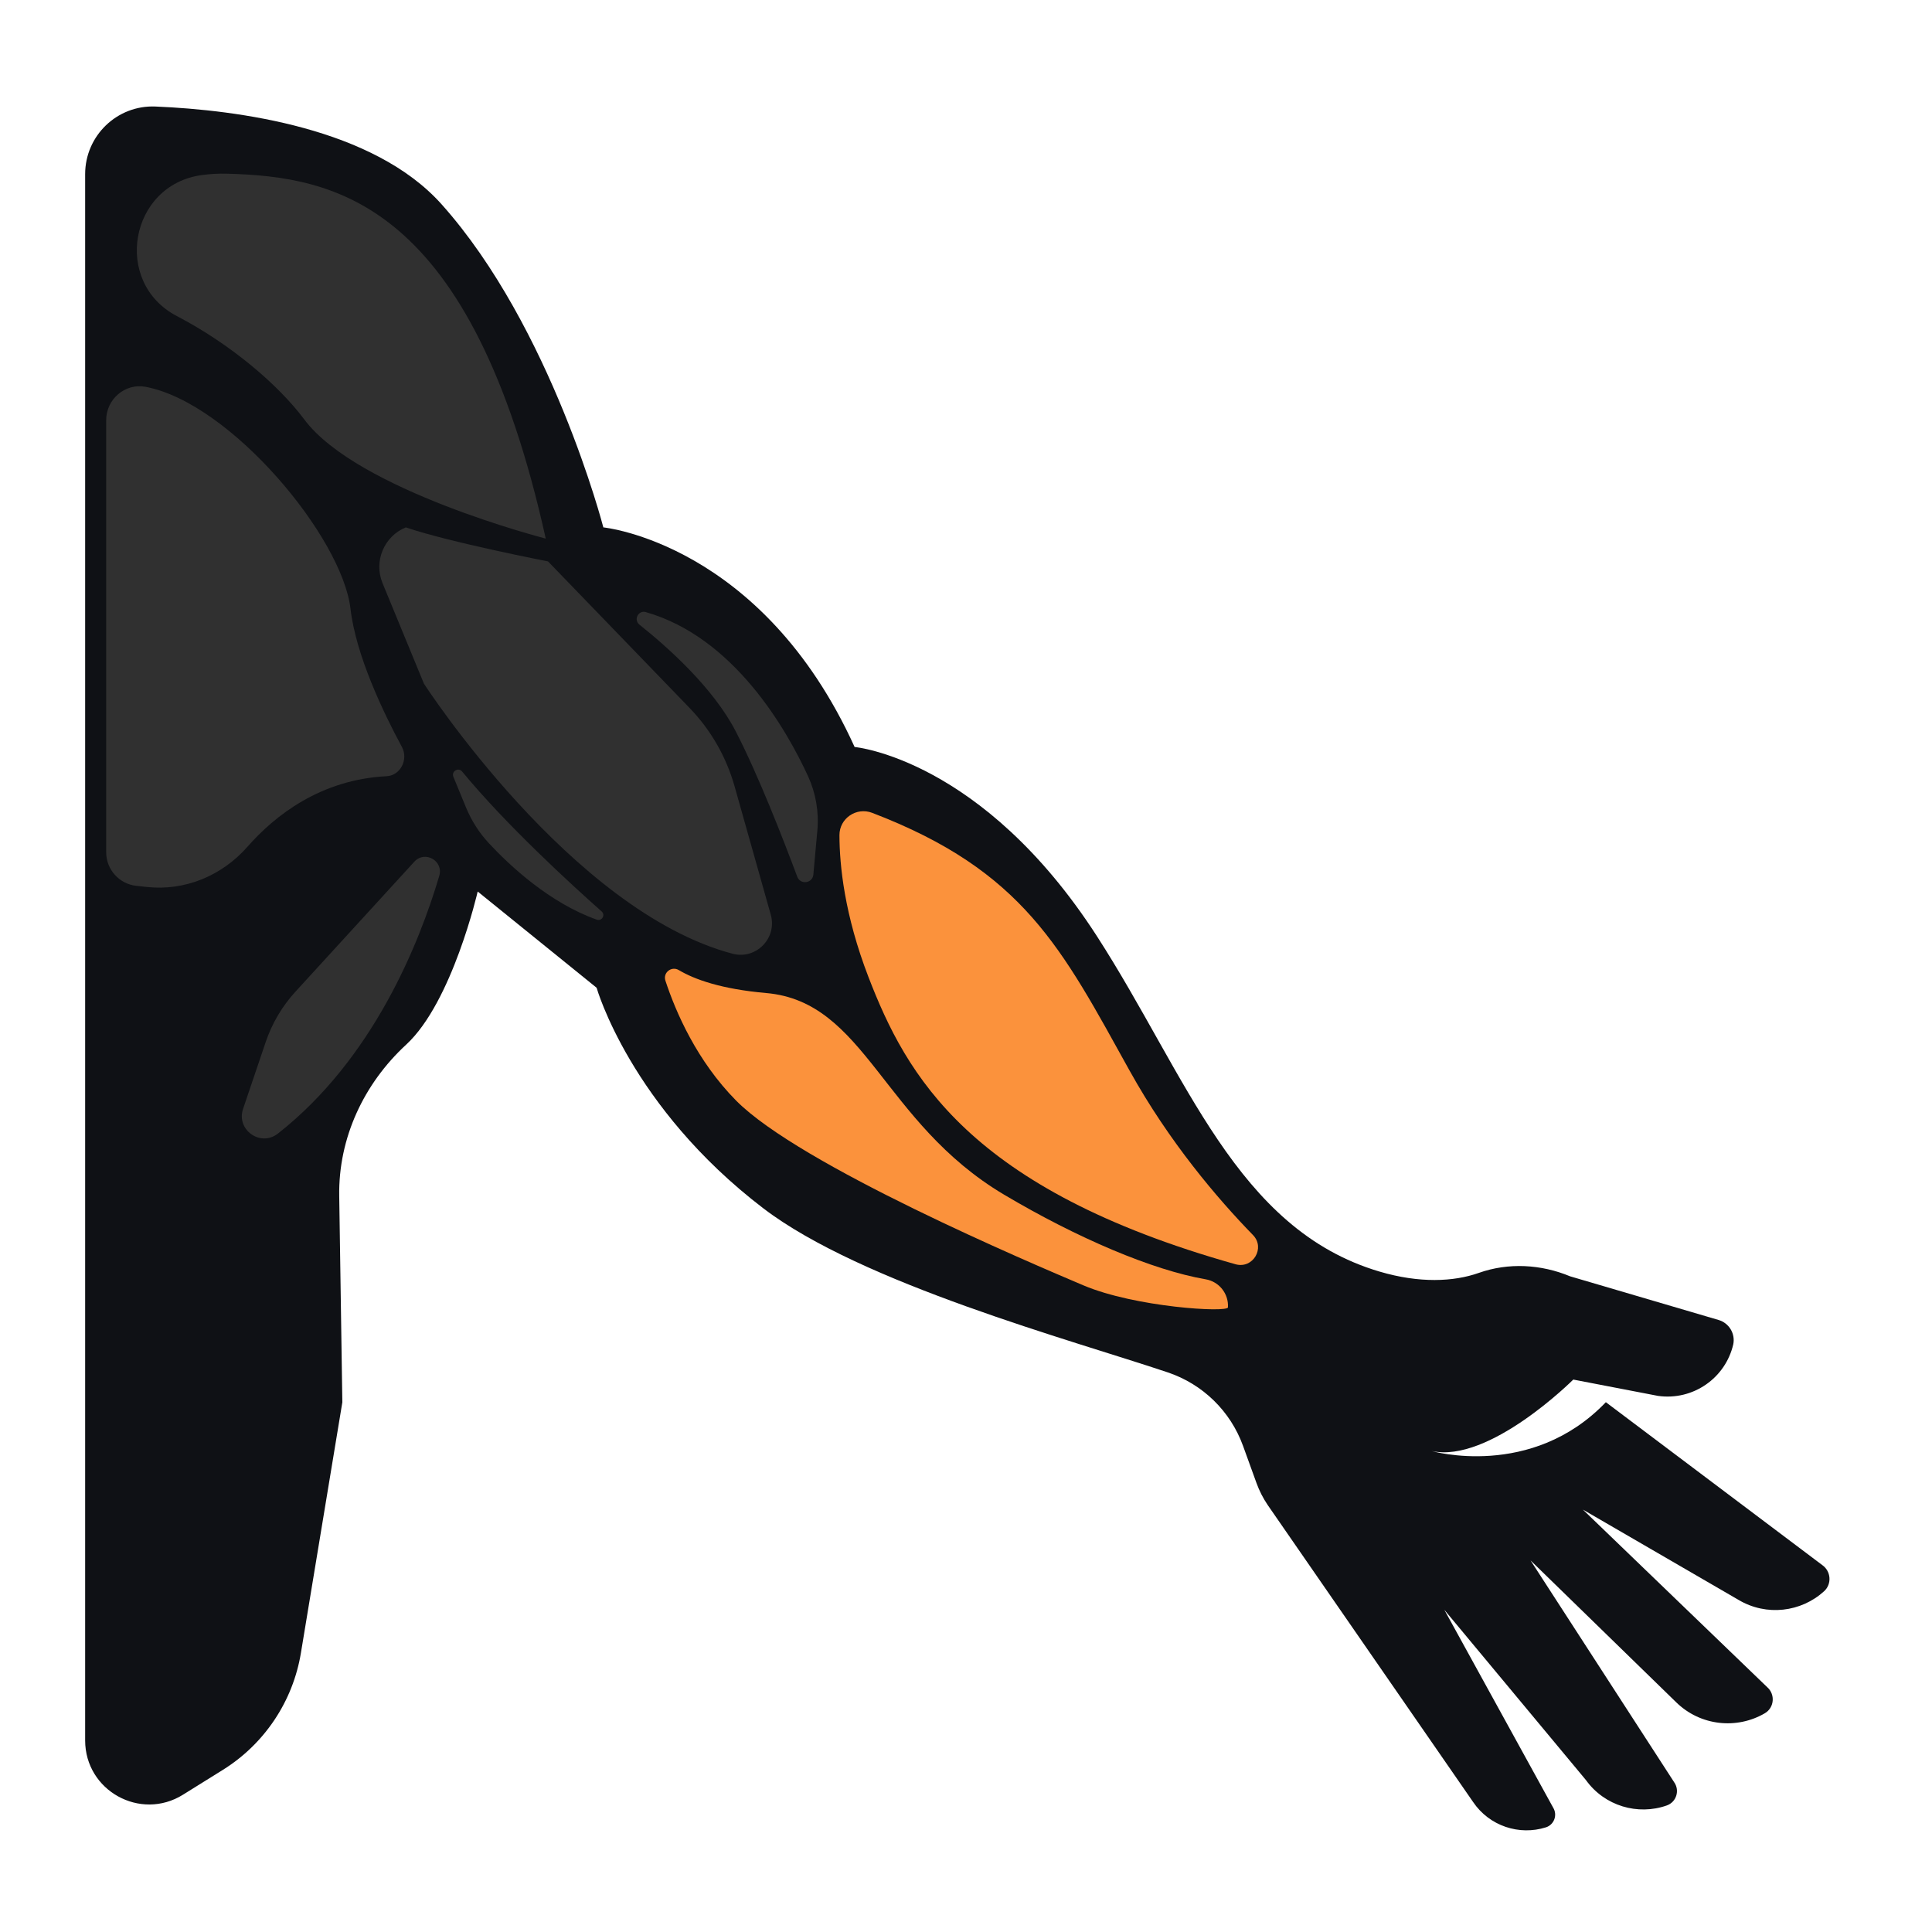
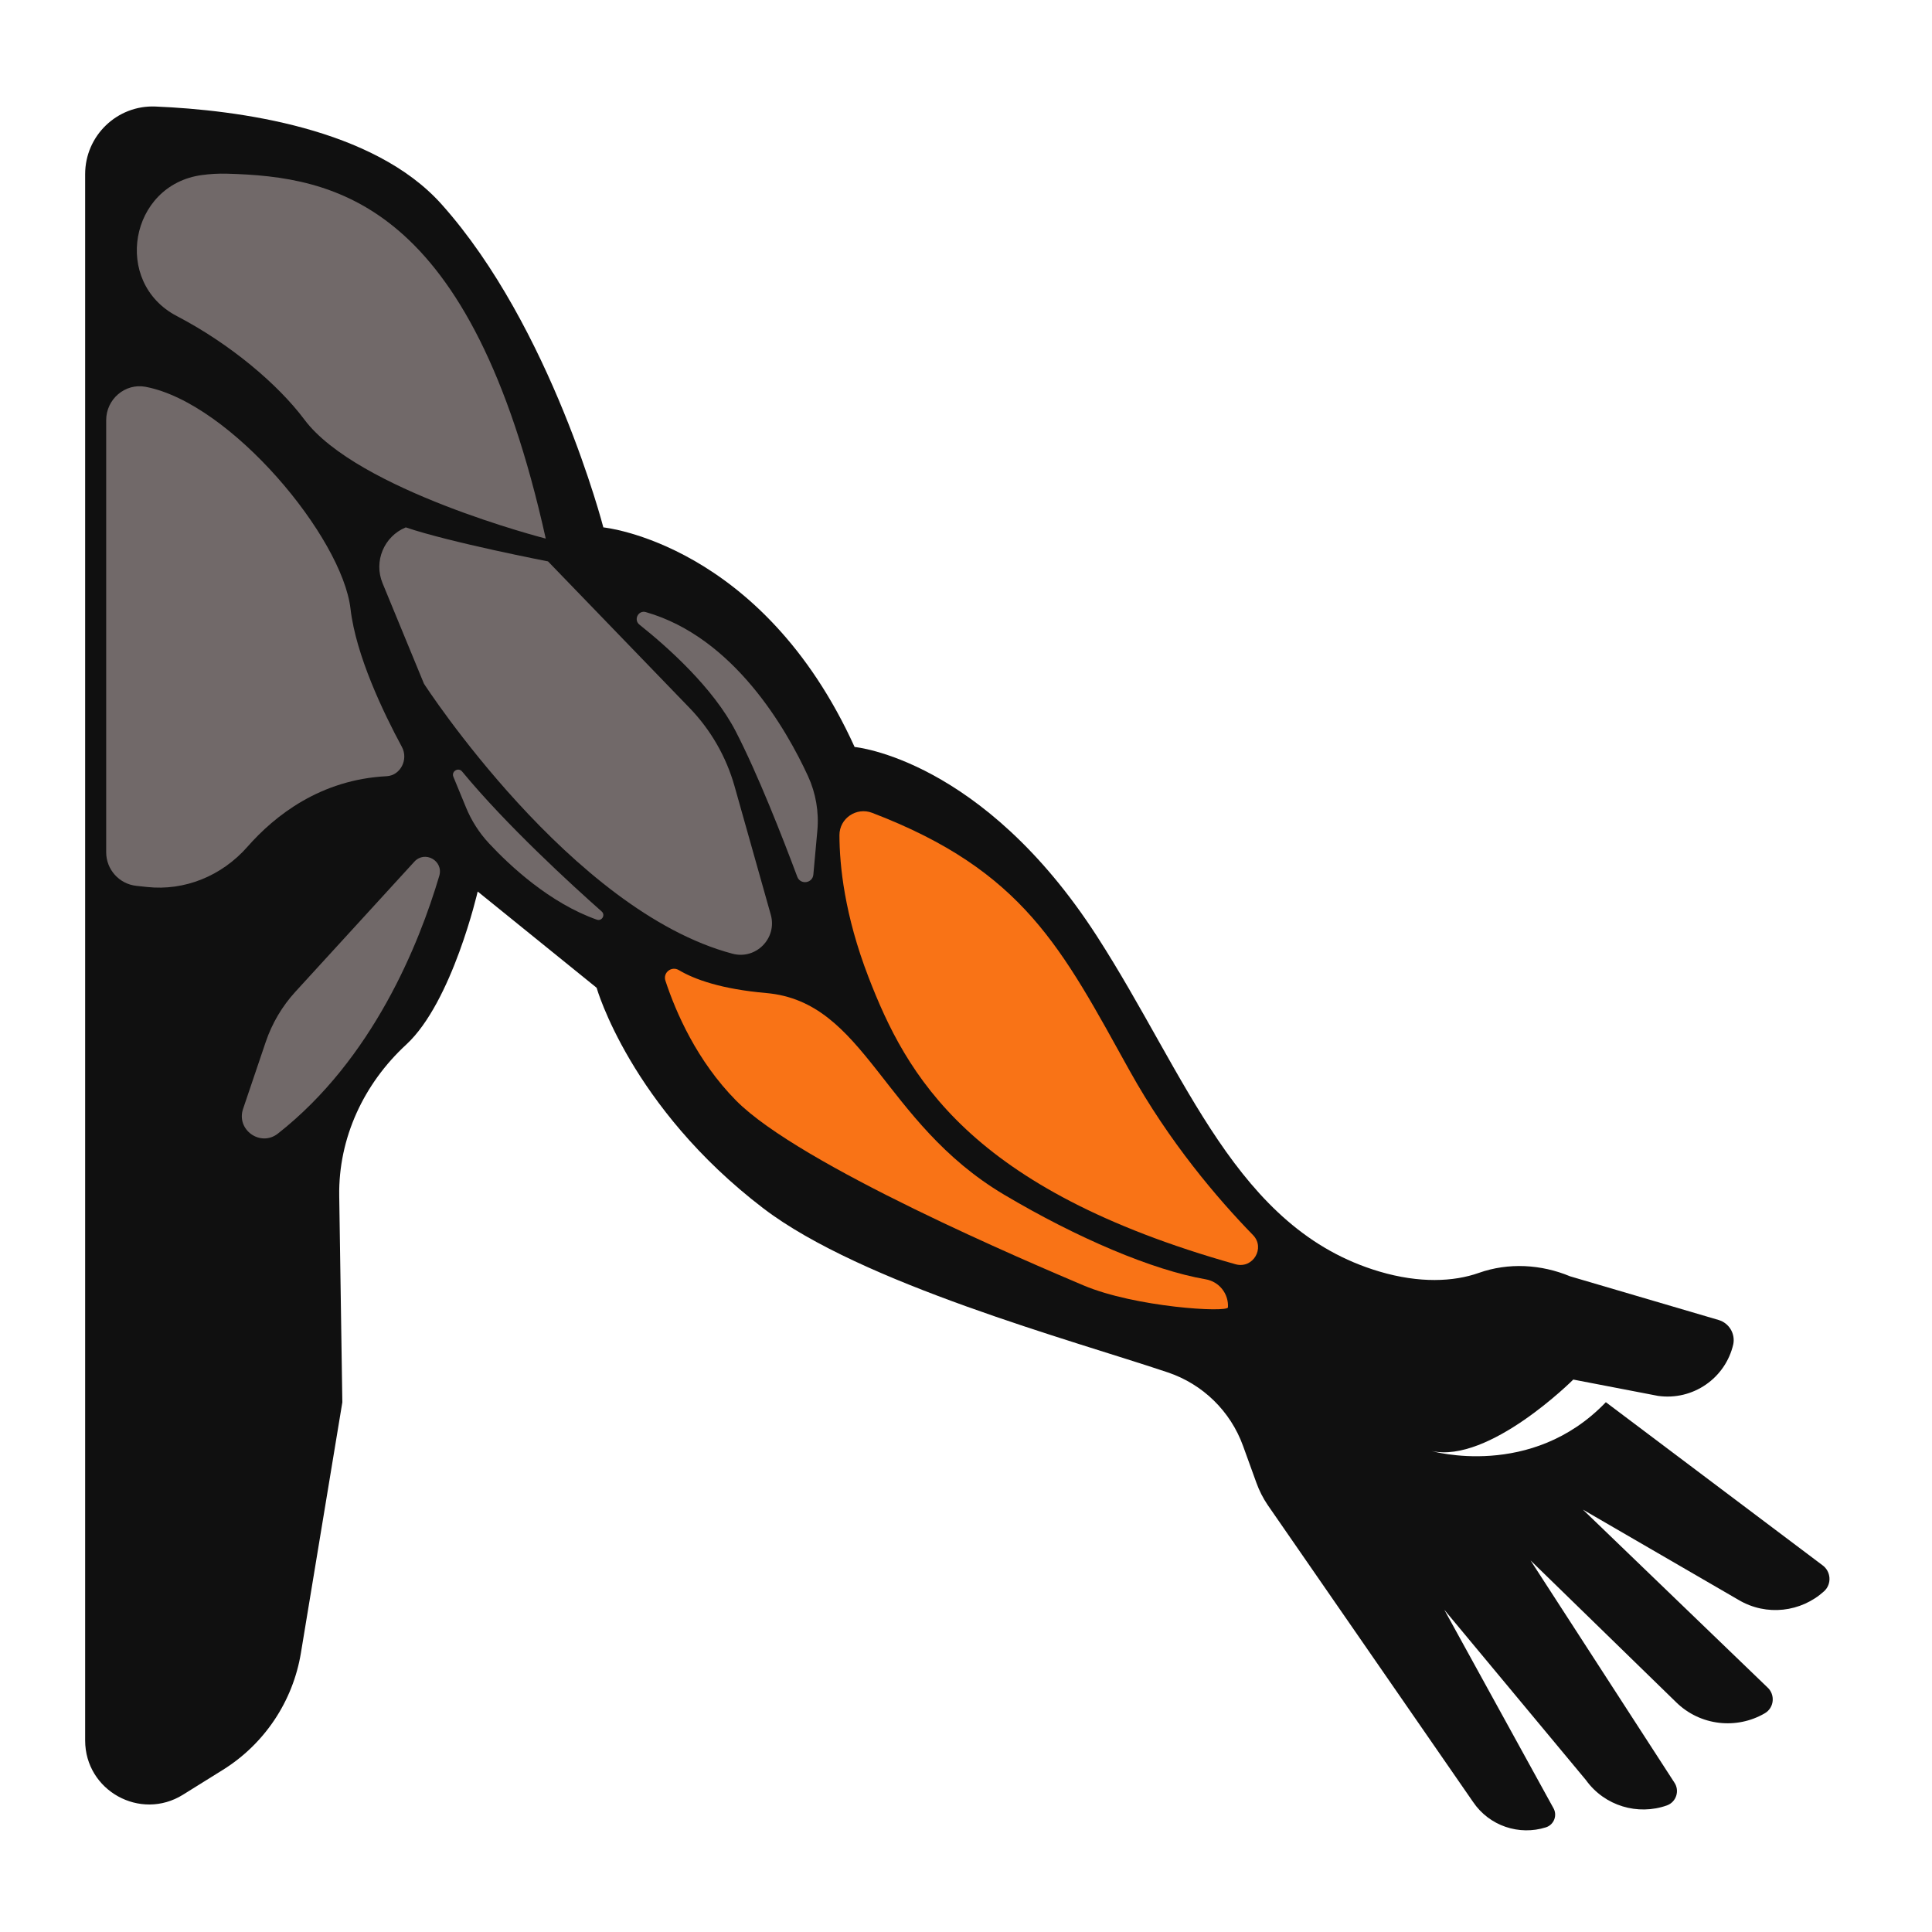
<svg xmlns="http://www.w3.org/2000/svg" version="1.1" width="512" height="512" x="0" y="0" viewBox="0 0 512 512" style="enable-background:new 0 0 512 512" xml:space="preserve" class="">
  <g>
-     <path fill="#0f1115" d="m482.904 414.749-57.335-43.152c-19.729 20.594-46.2 12.927-46.2 12.927 15.253 3.39 37.567-18.925 37.567-18.925l22.474 4.328c9.185 1.295 17.836-4.644 19.928-13.68a5.572 5.572 0 0 0-3.892-6.438l-39.346-11.57c-7.694-3.205-16.342-3.69-24.199-.908-6.69 2.368-15.752 2.768-26.301-.347-38.026-11.23-51.076-51.955-74.889-88.863-30.409-47.133-64.232-50.163-64.232-50.163-24.565-54.065-66.587-58.196-66.587-58.196S146.168 86.696 116.99 54.1C98.928 33.922 63.169 29.157 41.212 28.23c-10.177-.43-18.647 7.736-18.647 17.922v415.076c0 13.307 14.627 21.428 25.922 14.392l10.575-6.588a45.165 45.165 0 0 0 20.681-30.973l10.98-66.439-.825-54.715c-.231-15.315 6.496-29.698 17.756-40.082 12.226-11.276 18.94-40.56 18.94-40.56l31.517 25.507s8.921 31.537 44.2 58.465c26.085 19.911 81.772 34.922 107.182 43.469a32.051 32.051 0 0 1 19.927 19.475l3.554 9.818a26.567 26.567 0 0 0 2.964 5.825l54.44 78.714c4.325 6.403 12.255 8.96 19.301 6.729 2.173-.688 3.122-3.241 1.942-5.191l-28.862-52.464 37.527 45.121c4.97 6.917 13.79 9.439 21.441 6.73 2.526-.894 3.49-3.966 1.941-6.152l-38.061-58.787 38.549 37.551c6.437 6.345 16.136 7.29 23.546 2.956 2.516-1.471 2.812-5.002.62-6.922l-48.842-47.049 41.251 23.93c7.41 4.407 16.6 3.238 22.67-2.29 2.108-1.919 1.846-5.321-.497-6.949z" opacity="1" data-original="#484f69" class="" />
-     <path fill="#303030" d="M46.881 83.77c-17.132-8.933-12.541-34.79 6.607-37.376a41.04 41.04 0 0 1 6.623-.367c28.642.787 64.691 7.332 84.517 96.704 0 0-49.943-12.778-63.967-31.543-6.976-9.336-19.663-20.057-33.78-27.418zM101.378 154.546l10.979 26.65s38.974 60.24 81.782 71.551c6.226 1.645 11.874-4.132 10.127-10.33l-9.599-34.048a49.013 49.013 0 0 0-11.92-20.751l-37.516-38.843s-25.984-5.028-37.695-9.014c-5.784 2.382-8.541 9.002-6.158 14.785z" opacity="1" data-original="#9fabce" class="" />
-     <path fill="#303030" d="M171.147 162.212c-1.989-.57-3.31 2.037-1.691 3.325 7.491 5.963 19.539 16.706 25.511 28.26 5.886 11.386 12.451 28.198 16.317 38.548.821 2.199 4.05 1.766 4.263-.571l1.057-11.629a28.394 28.394 0 0 0-2.47-14.461c-5.752-12.477-19.654-36.785-42.987-43.472zM120.152 205.862l3.346 8.123a31.514 31.514 0 0 0 6.068 9.488c5.529 5.936 16.119 15.852 28.608 20.25 1.325.467 2.33-1.242 1.278-2.173-7.927-7.023-25.248-22.849-36.984-37.086-.998-1.212-2.914-.055-2.316 1.398z" opacity="1" data-original="#9fabce" class="" />
-     <path fill="#fb923c" d="M231.129 215.409c-4.165-1.594-8.673 1.456-8.666 5.916.013 8.031 1.342 21.15 7.693 37.609 10.033 25.999 26.511 56.212 97.276 76.107 4.599 1.293 7.955-4.316 4.623-7.739-9.389-9.644-22.176-24.614-32.691-43.557-17.997-32.422-28.023-52.951-68.235-68.336z" opacity="1" data-original="#ff004f" class="" />
-     <path fill="#fb923c" d="M179.892 257.084c-1.931-1.147-4.254.669-3.551 2.802 2.76 8.378 8.338 21.251 18.721 31.766 16.919 17.134 78.281 43.138 92.03 48.971s38.25 7.283 38.33 5.833a7.13 7.13 0 0 0-5.906-7.428c-14.054-2.416-34.123-10.966-53.427-22.433-32.357-19.22-36.66-51.119-63.042-53.431-11.892-1.044-18.969-3.594-23.155-6.08z" opacity="1" data-original="#ff004f" class="" />
-     <path fill="#303030" d="M116.415 232.104c-5.349 18.071-17.579 48.522-42.768 68.309-4.609 3.62-11.109-.995-9.23-6.546l5.997-17.72a37.64 37.64 0 0 1 7.879-13.338l31.513-34.455c2.796-3.059 7.786-.224 6.609 3.75zM106.497 197.925c-4.911-9.093-12.177-24.241-13.607-36.578-2.2-18.98-31.683-54.463-54.217-58.82a16.234 16.234 0 0 0-.094-.018c-5.442-1.029-10.44 3.297-10.44 8.836v114.508a8.957 8.957 0 0 0 8.001 8.906l2.842.305c9.887 1.061 19.742-2.867 26.595-10.663 7.299-8.304 19.385-17.812 36.888-18.697 3.644-.185 5.841-4.429 4.032-7.779z" opacity="1" data-original="#9fabce" class="" />
+     <path fill="#101010" d="m482.904 414.749-57.335-43.152c-19.729 20.594-46.2 12.927-46.2 12.927 15.253 3.39 37.567-18.925 37.567-18.925l22.474 4.328c9.185 1.295 17.836-4.644 19.928-13.68a5.572 5.572 0 0 0-3.892-6.438l-39.346-11.57c-7.694-3.205-16.342-3.69-24.199-.908-6.69 2.368-15.752 2.768-26.301-.347-38.026-11.23-51.076-51.955-74.889-88.863-30.409-47.133-64.232-50.163-64.232-50.163-24.565-54.065-66.587-58.196-66.587-58.196S146.168 86.696 116.99 54.1C98.928 33.922 63.169 29.157 41.212 28.23c-10.177-.43-18.647 7.736-18.647 17.922v415.076c0 13.307 14.627 21.428 25.922 14.392l10.575-6.588a45.165 45.165 0 0 0 20.681-30.973l10.98-66.439-.825-54.715c-.231-15.315 6.496-29.698 17.756-40.082 12.226-11.276 18.94-40.56 18.94-40.56l31.517 25.507s8.921 31.537 44.2 58.465c26.085 19.911 81.772 34.922 107.182 43.469a32.051 32.051 0 0 1 19.927 19.475l3.554 9.818a26.567 26.567 0 0 0 2.964 5.825l54.44 78.714c4.325 6.403 12.255 8.96 19.301 6.729 2.173-.688 3.122-3.241 1.942-5.191l-28.862-52.464 37.527 45.121c4.97 6.917 13.79 9.439 21.441 6.73 2.526-.894 3.49-3.966 1.941-6.152l-38.061-58.787 38.549 37.551c6.437 6.345 16.136 7.29 23.546 2.956 2.516-1.471 2.812-5.002.62-6.922l-48.842-47.049 41.251 23.93c7.41 4.407 16.6 3.238 22.67-2.29 2.108-1.919 1.846-5.321-.497-6.949z" opacity="1" data-original="#484f69" class="" />
+     <path fill="#716969" d="M46.881 83.77c-17.132-8.933-12.541-34.79 6.607-37.376a41.04 41.04 0 0 1 6.623-.367c28.642.787 64.691 7.332 84.517 96.704 0 0-49.943-12.778-63.967-31.543-6.976-9.336-19.663-20.057-33.78-27.418zM101.378 154.546l10.979 26.65s38.974 60.24 81.782 71.551c6.226 1.645 11.874-4.132 10.127-10.33l-9.599-34.048a49.013 49.013 0 0 0-11.92-20.751l-37.516-38.843s-25.984-5.028-37.695-9.014c-5.784 2.382-8.541 9.002-6.158 14.785z" opacity="1" data-original="#9fabce" class="" />
+     <path fill="#716969" d="M171.147 162.212c-1.989-.57-3.31 2.037-1.691 3.325 7.491 5.963 19.539 16.706 25.511 28.26 5.886 11.386 12.451 28.198 16.317 38.548.821 2.199 4.05 1.766 4.263-.571l1.057-11.629a28.394 28.394 0 0 0-2.47-14.461c-5.752-12.477-19.654-36.785-42.987-43.472zM120.152 205.862l3.346 8.123a31.514 31.514 0 0 0 6.068 9.488c5.529 5.936 16.119 15.852 28.608 20.25 1.325.467 2.33-1.242 1.278-2.173-7.927-7.023-25.248-22.849-36.984-37.086-.998-1.212-2.914-.055-2.316 1.398z" opacity="1" data-original="#9fabce" class="" />
+     <path fill="#f97316" d="M231.129 215.409c-4.165-1.594-8.673 1.456-8.666 5.916.013 8.031 1.342 21.15 7.693 37.609 10.033 25.999 26.511 56.212 97.276 76.107 4.599 1.293 7.955-4.316 4.623-7.739-9.389-9.644-22.176-24.614-32.691-43.557-17.997-32.422-28.023-52.951-68.235-68.336z" opacity="1" data-original="#ff004f" class="" />
+     <path fill="#f97316" d="M179.892 257.084c-1.931-1.147-4.254.669-3.551 2.802 2.76 8.378 8.338 21.251 18.721 31.766 16.919 17.134 78.281 43.138 92.03 48.971s38.25 7.283 38.33 5.833a7.13 7.13 0 0 0-5.906-7.428c-14.054-2.416-34.123-10.966-53.427-22.433-32.357-19.22-36.66-51.119-63.042-53.431-11.892-1.044-18.969-3.594-23.155-6.08z" opacity="1" data-original="#ff004f" class="" />
+     <path fill="#716969" d="M116.415 232.104c-5.349 18.071-17.579 48.522-42.768 68.309-4.609 3.62-11.109-.995-9.23-6.546l5.997-17.72a37.64 37.64 0 0 1 7.879-13.338l31.513-34.455c2.796-3.059 7.786-.224 6.609 3.75zM106.497 197.925c-4.911-9.093-12.177-24.241-13.607-36.578-2.2-18.98-31.683-54.463-54.217-58.82a16.234 16.234 0 0 0-.094-.018c-5.442-1.029-10.44 3.297-10.44 8.836v114.508a8.957 8.957 0 0 0 8.001 8.906l2.842.305c9.887 1.061 19.742-2.867 26.595-10.663 7.299-8.304 19.385-17.812 36.888-18.697 3.644-.185 5.841-4.429 4.032-7.779z" opacity="1" data-original="#9fabce" class="" />
  </g>
</svg>
